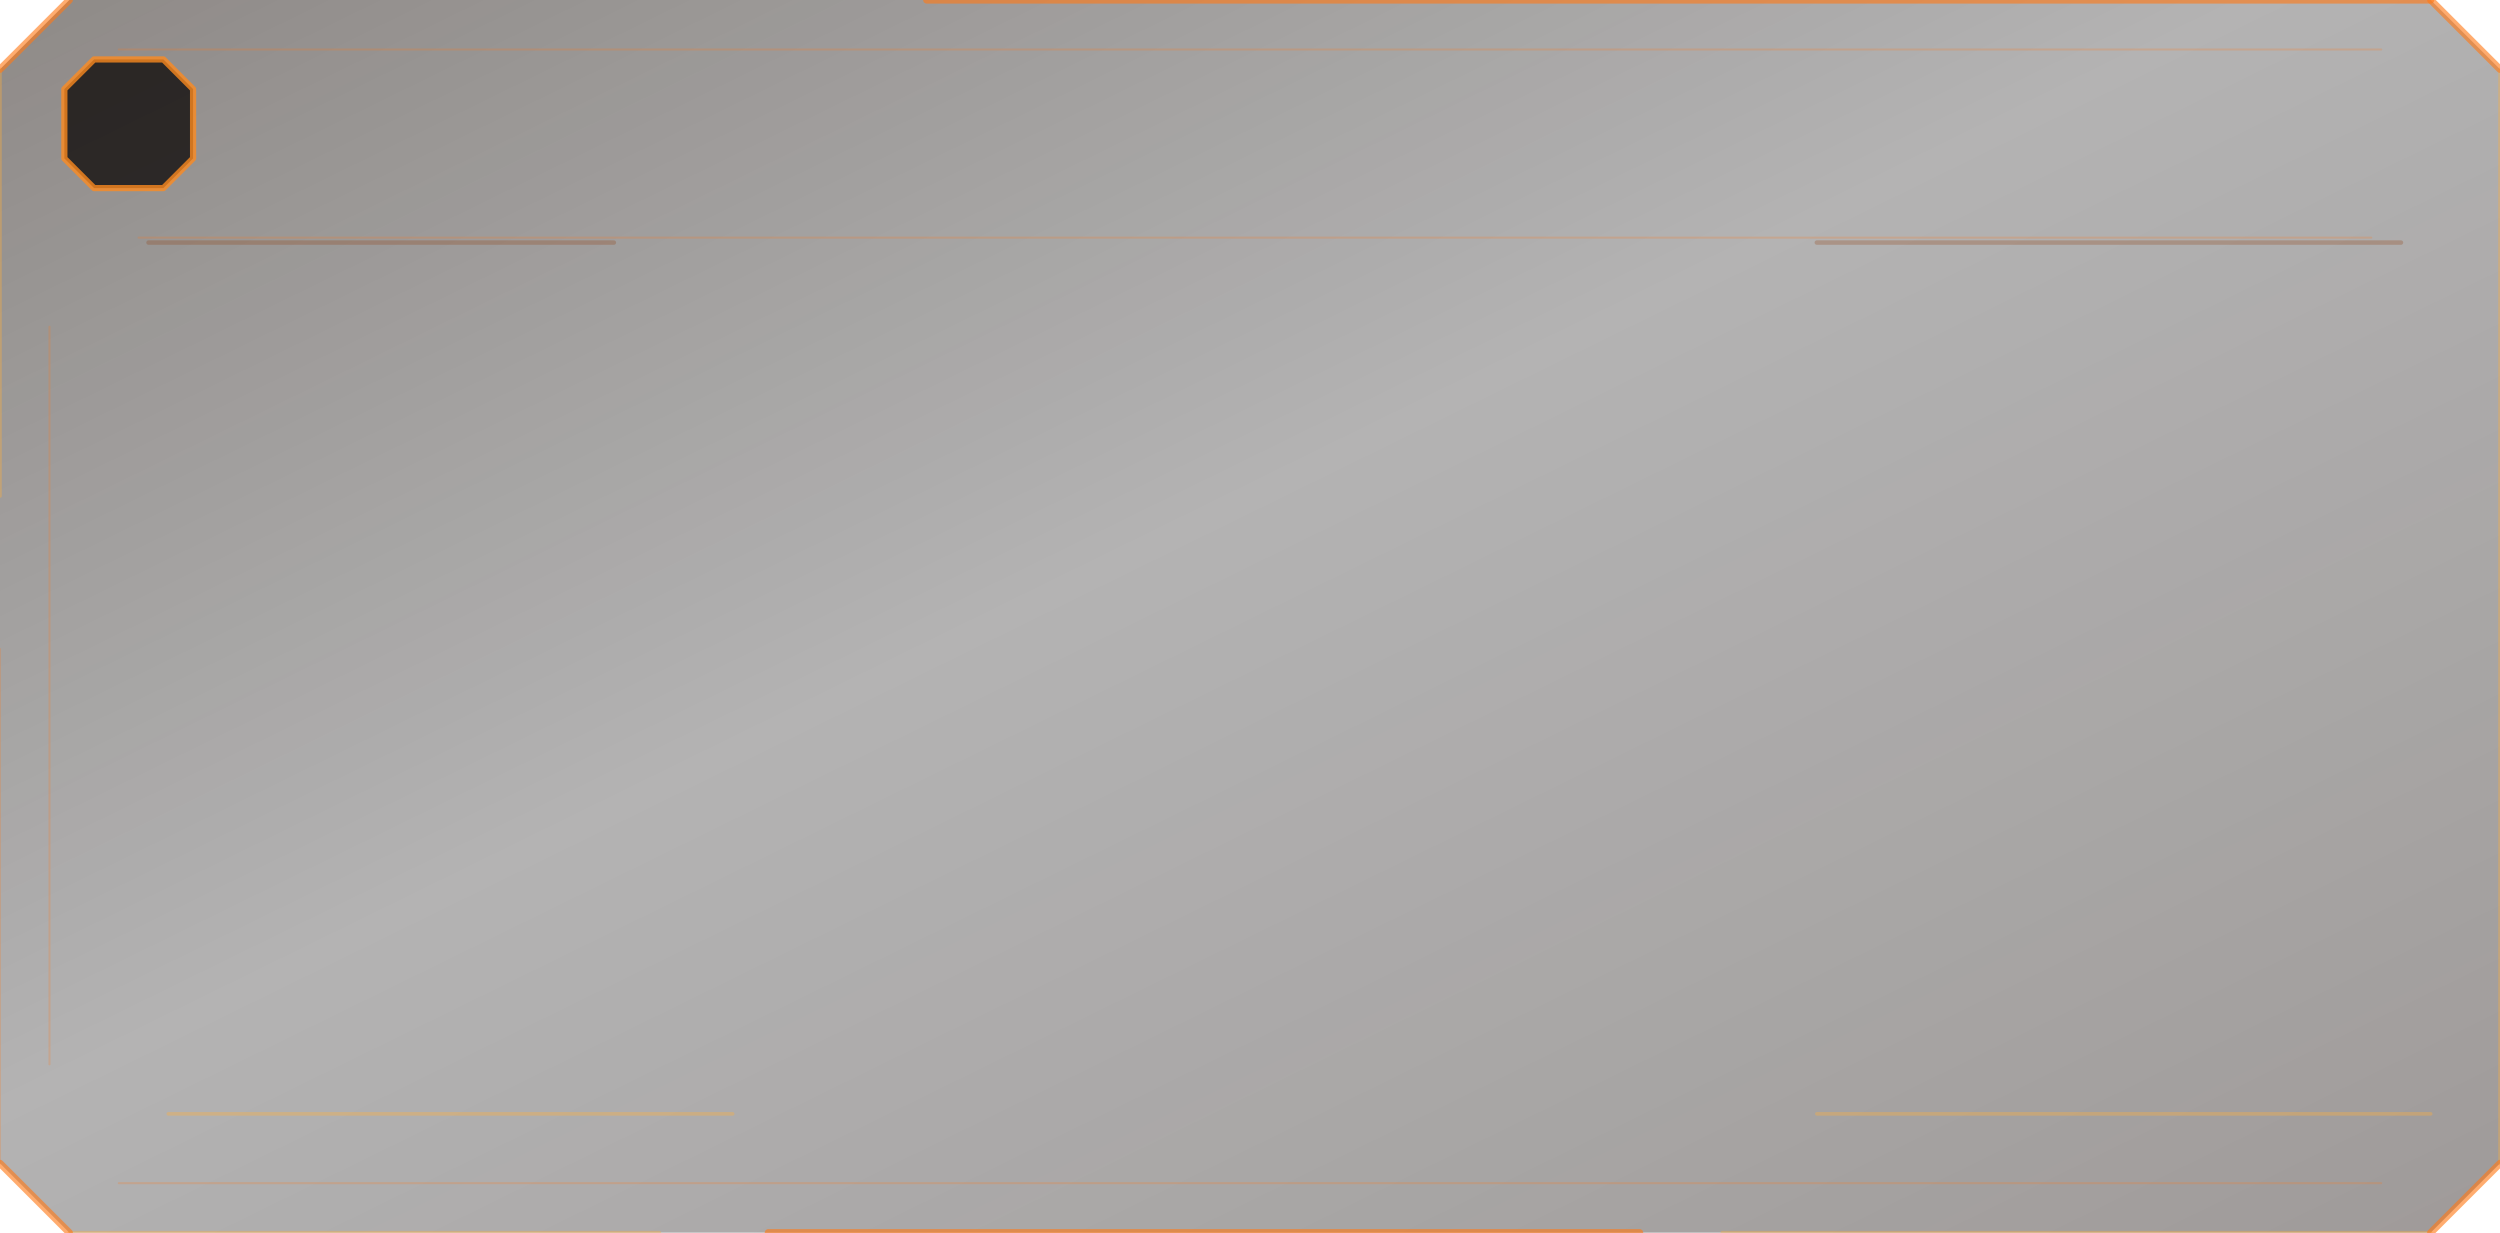
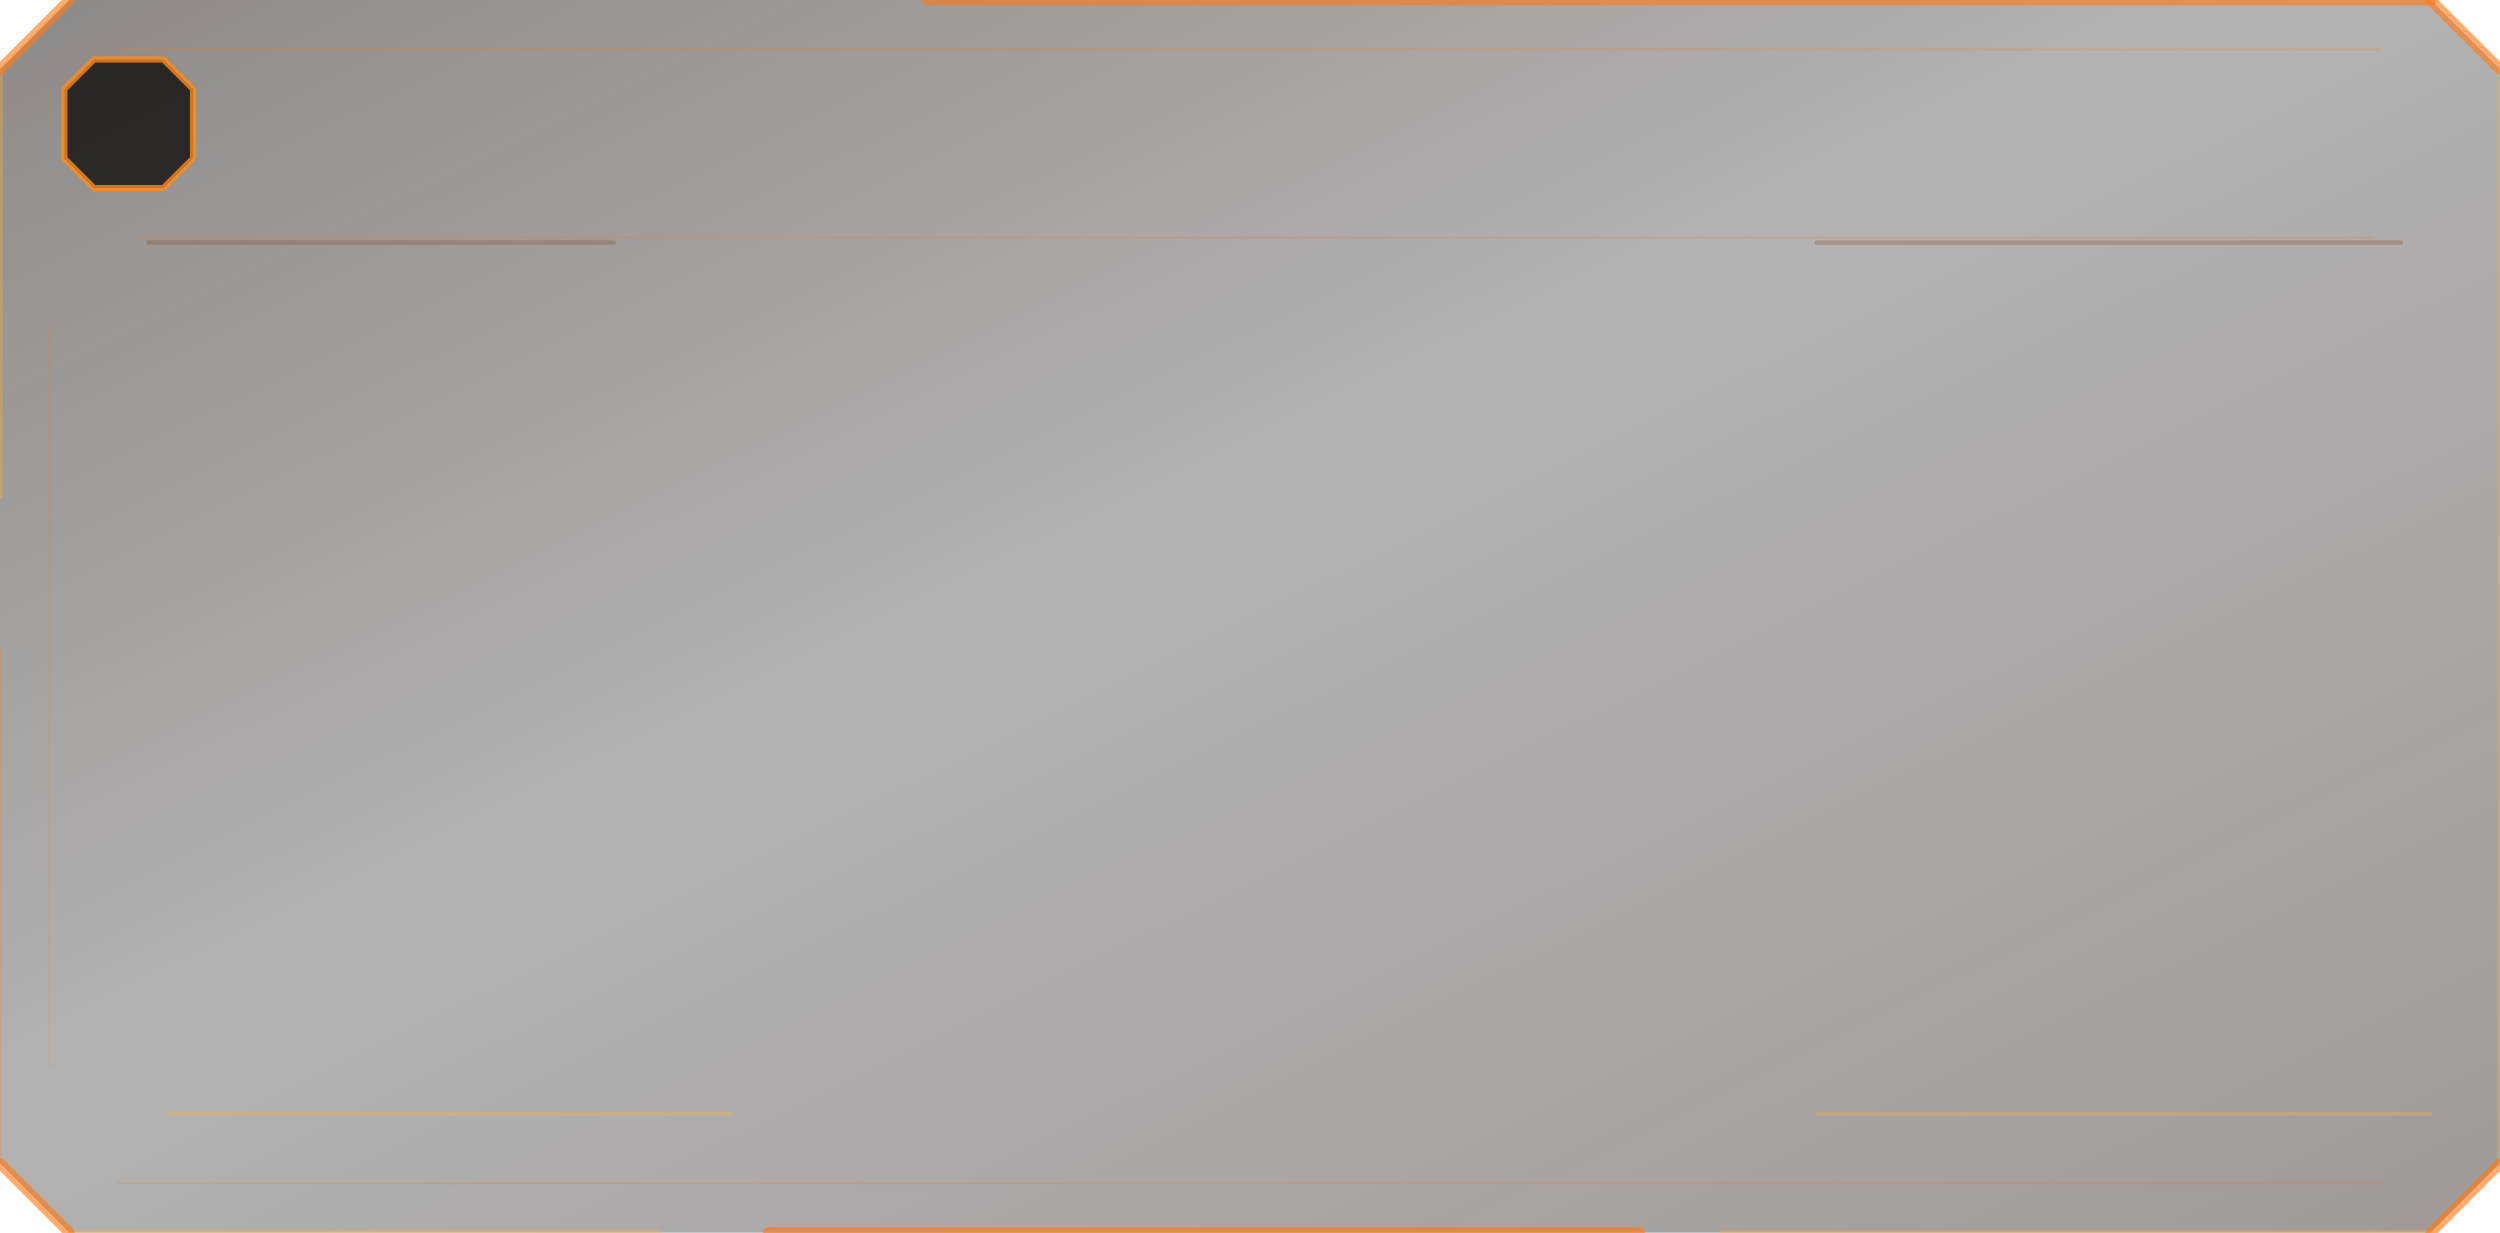
<svg xmlns="http://www.w3.org/2000/svg" id="panel_directional_bias_shell" width="505" height="249" viewBox="0 0 505 249" fill="none" role="img" aria-label="panel_directional_bias_shell">
  <defs>
    <linearGradient id="directional_bias_panel_orange_stroke" x1="0%" y1="0%" x2="100%" y2="0%">
      <stop offset="0%" stop-color="#7a2b05" stop-opacity="0.35" />
      <stop offset="18%" stop-color="#ff7414" stop-opacity="0.95" />
      <stop offset="50%" stop-color="#ffb13b" stop-opacity="0.88" />
      <stop offset="82%" stop-color="#ff6a00" stop-opacity="0.82" />
      <stop offset="100%" stop-color="#642100" stop-opacity="0.38" />
    </linearGradient>
    <linearGradient id="directional_bias_panel_vertical_edge" x1="0%" y1="0%" x2="0%" y2="100%">
      <stop offset="0%" stop-color="#ff9e2a" stop-opacity="0.80" />
      <stop offset="42%" stop-color="#b94608" stop-opacity="0.38" />
      <stop offset="100%" stop-color="#ff7a18" stop-opacity="0.68" />
    </linearGradient>
    <linearGradient id="directional_bias_panel_fill_gradient" x1="0%" y1="0%" x2="100%" y2="100%">
      <stop offset="0%" stop-color="#120803" stop-opacity="0.66" />
      <stop offset="45%" stop-color="#050302" stop-opacity="0.42" />
      <stop offset="100%" stop-color="#110602" stop-opacity="0.56" />
    </linearGradient>
    <radialGradient id="directional_bias_panel_aura" cx="50%" cy="42%" r="67%" display="none" data-disabled="true">
      <stop offset="0%" stop-color="#ff8a1e" stop-opacity="0.12" />
      <stop offset="62%" stop-color="#ff6a00" stop-opacity="0.035" />
      <stop offset="100%" stop-color="#000000" stop-opacity="0" />
    </radialGradient>
    <filter id="directional_bias_soft_orange" x="-30%" y="-30%" width="160%" height="160%">
      <feGaussianBlur stdDeviation="1.6" result="blur" in="SourceGraphic" />
      <feColorMatrix type="matrix" values="1 0 0 0 1  0 0.42 0 0 0.32  0 0 0.12 0 0  0 0 0 0.72 0" in="blur" />
      <feMerge>
        <feMergeNode />
        <feMergeNode in="SourceGraphic" />
      </feMerge>
    </filter>
    <filter id="directional_bias_panel_shadow" x="-18%" y="-18%" width="136%" height="136%" display="none" data-disabled="true">
      <feDropShadow dx="0" dy="0" stdDeviation="3" flood-color="#ff7a18" flood-opacity="0.12" />
    </filter>
    <pattern id="directional_bias_micro_grid" width="28" height="28" patternUnits="userSpaceOnUse">
      <path d="M28 0H0V28" fill="none" stroke="#ff7a18" stroke-width="0.35" stroke-opacity="0.055" />
    </pattern>
  </defs>
  <style>
  .slot-rect { fill:#000000; fill-opacity:0; stroke:none; }
  .board-slot { fill:#000000; fill-opacity:0; stroke:none; }
</style>
  <g id="panel_directional_bias_shell_group" data-component="elceo-panel-border" data-reference-style="border-small-medium-tall-wide" data-non-uniform-stroke="true" data-panel-width="505" data-panel-height="249" data-panel-left="0" data-panel-top="2" transform="translate(0 -2)">
    <path id="panel_directional_bias_shell_panel_fill" d="M 14 2 H 491 L 505 16 V 237 L 491 251 H 14 L 0 237 V 16 L 14 2 Z" fill="url(#directional_bias_panel_fill_gradient)" fill-opacity="0.72" data-original-filter="url(#directional_bias_panel_shadow)" />
    <path id="panel_directional_bias_shell_soft_inner_aura" d="M 14 4 H 491 L 503 16 V 237 L 491 249 H 14 L 2 237 V 16 L 14 4 Z" fill="url(#directional_bias_panel_aura)" fill-opacity="1" display="none" data-disabled="true" />
-     <path id="panel_directional_bias_shell_primary_top_heavy" d="M 14 2 H 174.3" stroke="url(#directional_bias_panel_orange_stroke)" stroke-width="2.65" stroke-opacity="0.88" fill="none" stroke-linecap="round" stroke-linejoin="round" filter="url(#directional_bias_soft_orange)" />
-     <path id="panel_directional_bias_shell_secondary_top_medium" d="M 187.2 2 H 491" stroke="#ff7a18" stroke-width="1.45" stroke-opacity="0.62" fill="none" stroke-linecap="round" stroke-linejoin="round" />
-     <path id="panel_directional_bias_shell_right_edge_fine" d="M 505 16 V 237" stroke="#ffb13b" stroke-width="0.72" stroke-opacity="0.36" fill="none" stroke-linecap="round" stroke-linejoin="round" />
-     <path id="panel_directional_bias_shell_bottom_left_accent" d="M 14 251 H 133.2" stroke="#ffb13b" stroke-width="0.72" stroke-opacity="0.36" fill="none" stroke-linecap="round" stroke-linejoin="round" />
-     <path id="panel_directional_bias_shell_bottom_main_medium" d="M 155.2 251 H 331.2" stroke="#ff7a18" stroke-width="1.45" stroke-opacity="0.62" fill="none" stroke-linecap="round" stroke-linejoin="round" />
-     <path id="panel_directional_bias_shell_bottom_right_accent" d="M 347.9 251 H 491" stroke="#ffb13b" stroke-width="0.72" stroke-opacity="0.36" fill="none" stroke-linecap="round" stroke-linejoin="round" />
-     <path id="panel_directional_bias_shell_left_edge_upper_fine" d="M 0 16 V 102.2" stroke="#ffb13b" stroke-width="0.72" stroke-opacity="0.36" fill="none" stroke-linecap="round" stroke-linejoin="round" />
-     <path id="panel_directional_bias_shell_left_edge_lower_hair" d="M 0 133.1 V 237" stroke="#ff7a18" stroke-width="0.42" stroke-opacity="0.22" fill="none" stroke-linecap="round" stroke-linejoin="round" />
-     <path id="panel_directional_bias_shell_corner_diagonal_emphasis" d="M 14 2 L 0 16 M 491 2 L 505 16 M 505 237 L 491 251 M 14 251 L 0 237" stroke="#ff7a18" stroke-width="1.45" stroke-opacity="0.62" fill="none" stroke-linecap="round" stroke-linejoin="round" />
+     <path id="panel_directional_bias_shell_primary_top_heavy" d="M 14 2 H 174.3" stroke="url(#directional_bias_panel_orange_stroke)" stroke-width="3.975" stroke-opacity="0.88" fill="none" stroke-linecap="round" stroke-linejoin="round" filter="url(#directional_bias_soft_orange)" />
+     <path id="panel_directional_bias_shell_secondary_top_medium" d="M 187.2 2 H 491" stroke="#ff7a18" stroke-width="2.175" stroke-opacity="0.62" fill="none" stroke-linecap="round" stroke-linejoin="round" />
+     <path id="panel_directional_bias_shell_right_edge_fine" d="M 505 16 V 237" stroke="#ffb13b" stroke-width="1.08" stroke-opacity="0.36" fill="none" stroke-linecap="round" stroke-linejoin="round" />
+     <path id="panel_directional_bias_shell_bottom_left_accent" d="M 14 251 H 133.2" stroke="#ffb13b" stroke-width="1.08" stroke-opacity="0.36" fill="none" stroke-linecap="round" stroke-linejoin="round" />
+     <path id="panel_directional_bias_shell_bottom_main_medium" d="M 155.2 251 H 331.2" stroke="#ff7a18" stroke-width="2.175" stroke-opacity="0.62" fill="none" stroke-linecap="round" stroke-linejoin="round" />
+     <path id="panel_directional_bias_shell_bottom_right_accent" d="M 347.9 251 H 491" stroke="#ffb13b" stroke-width="1.08" stroke-opacity="0.36" fill="none" stroke-linecap="round" stroke-linejoin="round" />
+     <path id="panel_directional_bias_shell_left_edge_upper_fine" d="M 0 16 V 102.2" stroke="#ffb13b" stroke-width="1.08" stroke-opacity="0.36" fill="none" stroke-linecap="round" stroke-linejoin="round" />
+     <path id="panel_directional_bias_shell_left_edge_lower_hair" d="M 0 133.1 V 237" stroke="#ff7a18" stroke-width="0.63" stroke-opacity="0.22" fill="none" stroke-linecap="round" stroke-linejoin="round" />
+     <path id="panel_directional_bias_shell_corner_diagonal_emphasis" d="M 14 2 L 0 16 M 491 2 L 505 16 M 505 237 L 491 251 M 14 251 L 0 237" stroke="#ff7a18" stroke-width="2.175" stroke-opacity="0.62" fill="none" stroke-linecap="round" stroke-linejoin="round" />
    <path id="panel_directional_bias_shell_inner_top_hairline" d="M 24 12 H 481" stroke="#ff7a18" stroke-width="0.42" stroke-opacity="0.22" fill="none" stroke-linecap="round" stroke-linejoin="round" />
    <path id="panel_directional_bias_shell_inner_bottom_hairline" d="M 24 241 H 481" stroke="#ff7a18" stroke-width="0.42" stroke-opacity="0.22" fill="none" stroke-linecap="round" stroke-linejoin="round" />
    <path id="panel_directional_bias_shell_title_separator_faint" d="M 28 50 H 479" stroke="#ff7a18" stroke-width="0.42" stroke-opacity="0.22" fill="none" stroke-linecap="round" stroke-linejoin="round" />
    <path id="panel_directional_bias_shell_title_notch_left" d="M 30 51 H 124" stroke="#8f3d0b" stroke-width="0.9" stroke-opacity="0.26" fill="none" stroke-linecap="round" stroke-linejoin="round" />
    <path id="panel_directional_bias_shell_title_notch_right" d="M 367 51 H 485" stroke="#8f3d0b" stroke-width="0.9" stroke-opacity="0.26" fill="none" stroke-linecap="round" stroke-linejoin="round" />
    <path id="panel_directional_bias_shell_number_badge_empty" d="M 19 14 H 33 L 39 20 V 34 L 33 40 H 19 L 13 34 V 20 L 19 14 Z" fill="#080402" fill-opacity="0.74" stroke="#ff8a1e" stroke-width="1.25" stroke-opacity="0.78" stroke-linejoin="round" />
    <path id="panel_directional_bias_shell_number_badge_inner_glow" d="M 22 19 H 30 L 34 23 V 31 L 30 35 H 22 L 18 31 V 23 L 22 19 Z" fill="none" stroke="#ffb13b" stroke-width="0.55" stroke-opacity="0.24" display="none" data-disabled="true" />
    <path id="panel_directional_bias_shell_left_inner_vertical_accent" d="M 10 68 V 217" stroke="#ff7a18" stroke-width="0.42" stroke-opacity="0.22" fill="none" stroke-linecap="round" stroke-linejoin="round" />
    <path id="panel_directional_bias_shell_lower_micro_accents" d="M 34 227 H 148 M 367 227 H 491" stroke="#ffb13b" stroke-width="0.72" stroke-opacity="0.36" fill="none" stroke-linecap="round" stroke-linejoin="round" />
  </g>
  <g id="directional_bias_panel_content_blocks_invisible" transform="translate(-81 -85)">
    <rect id="content_block_directional_bias_header" class="slot-rect" x="166" y="102" width="407" height="35" data-content-block="directional_bias_header" />
    <rect id="content_block_directional_bias_body" class="slot-rect" x="131" y="147" width="460" height="173" data-content-block="directional_bias_body" />
  </g>
</svg>
